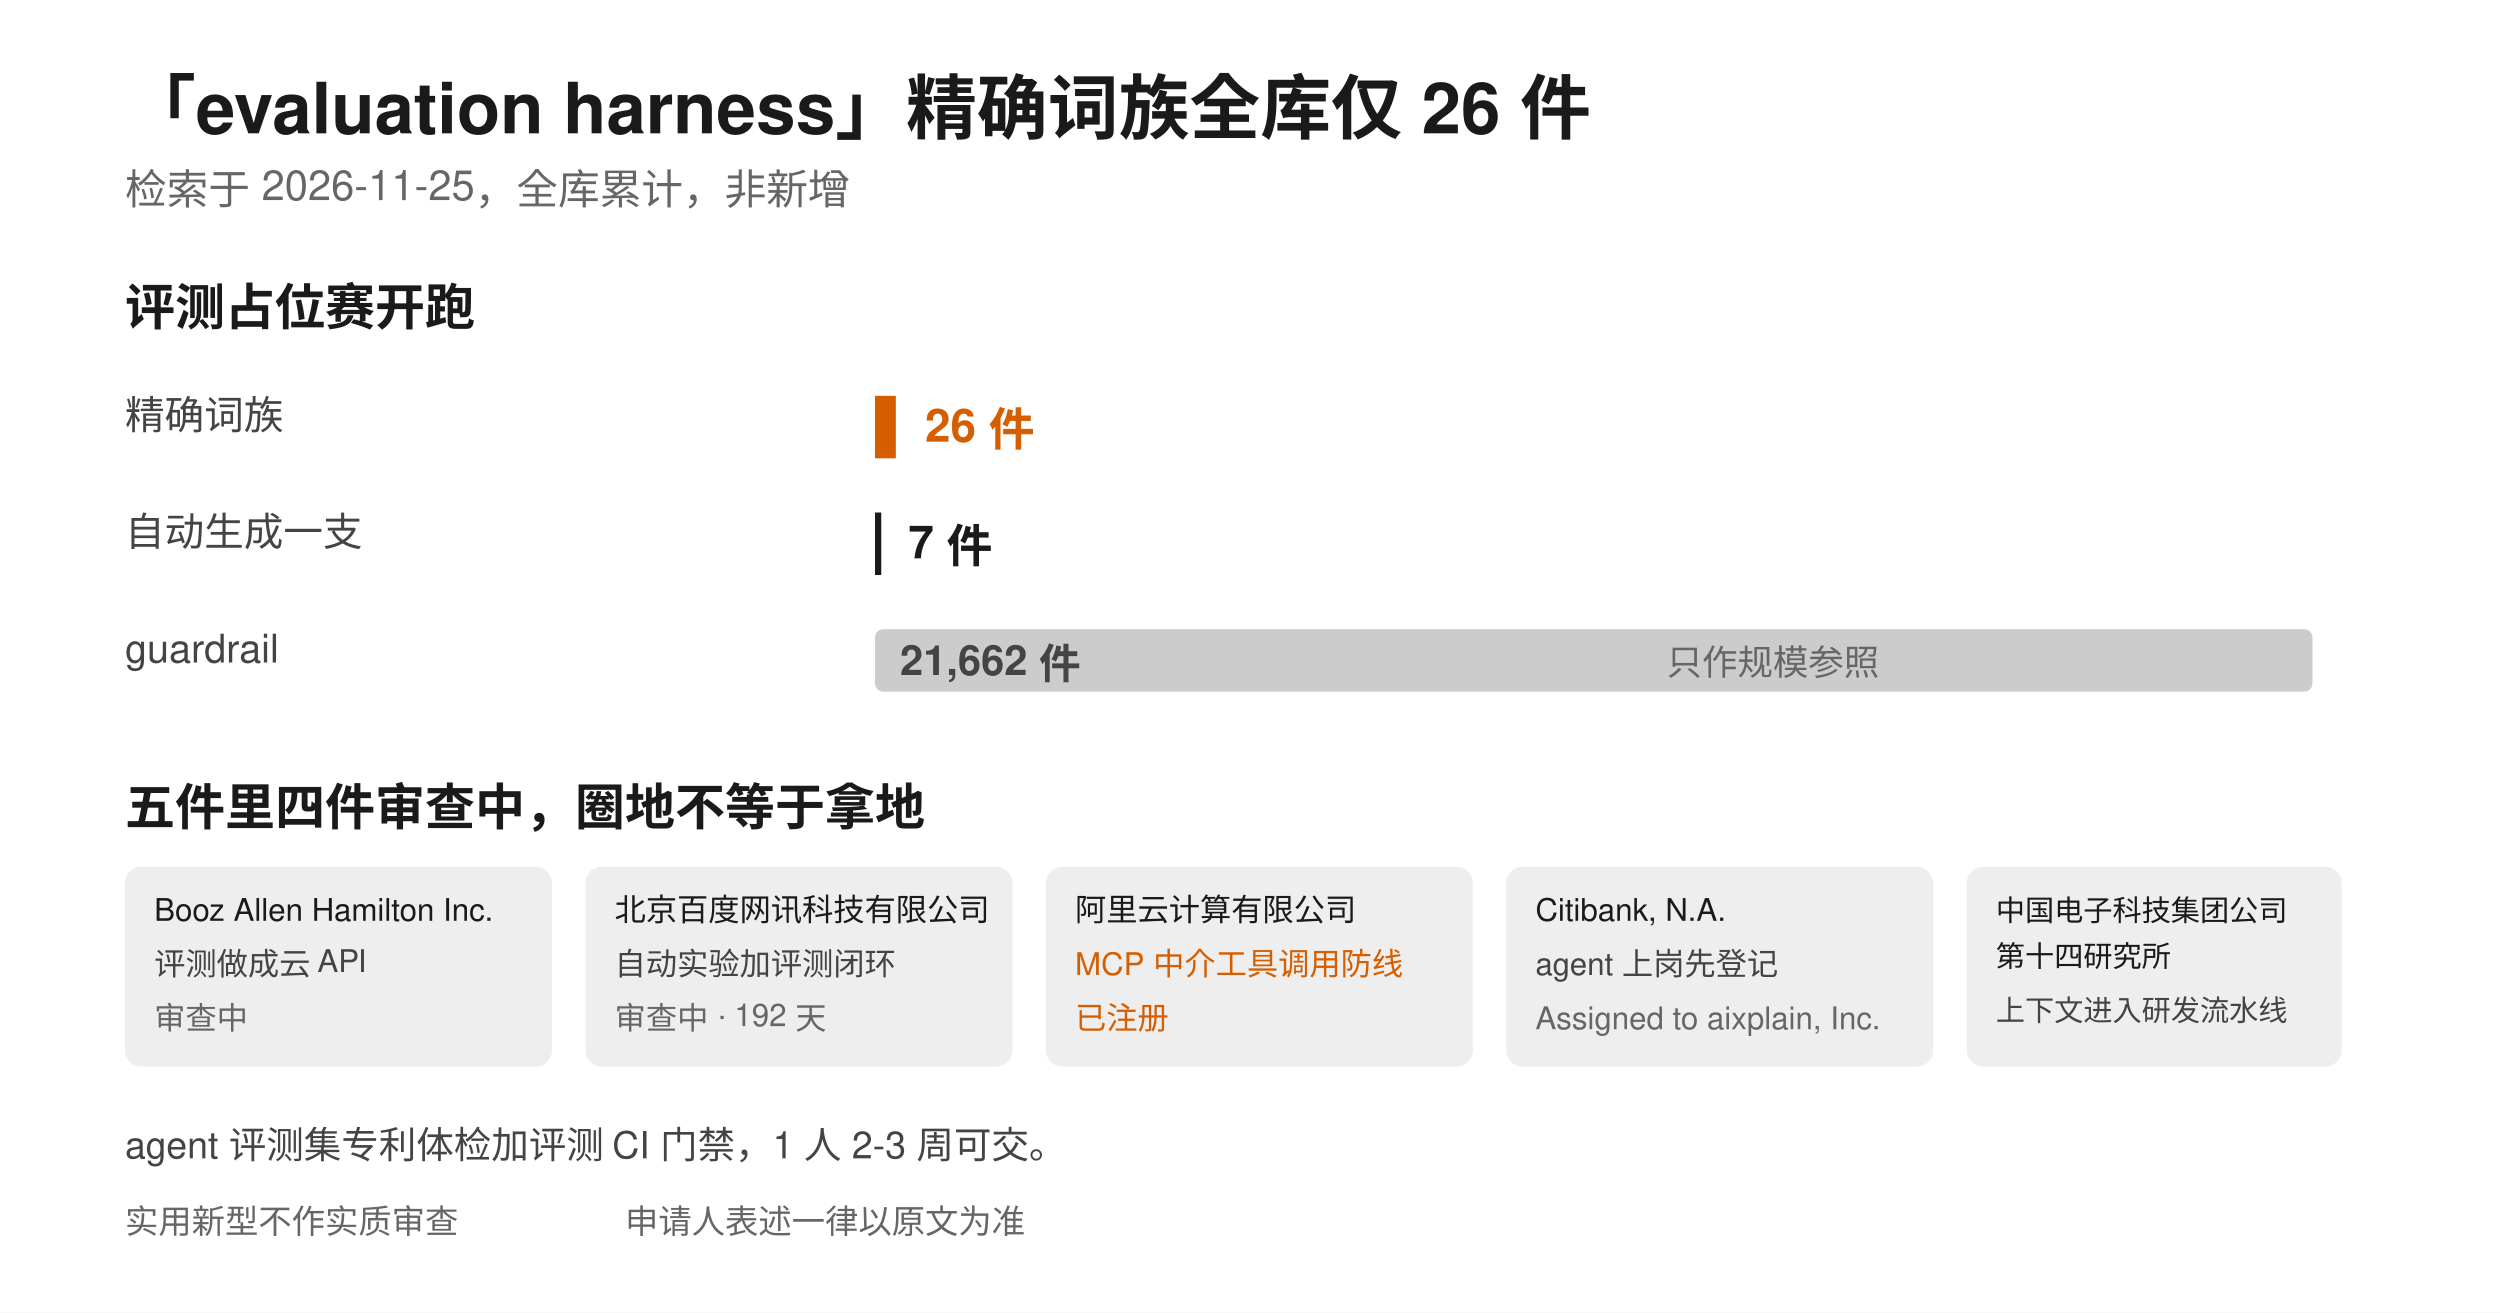
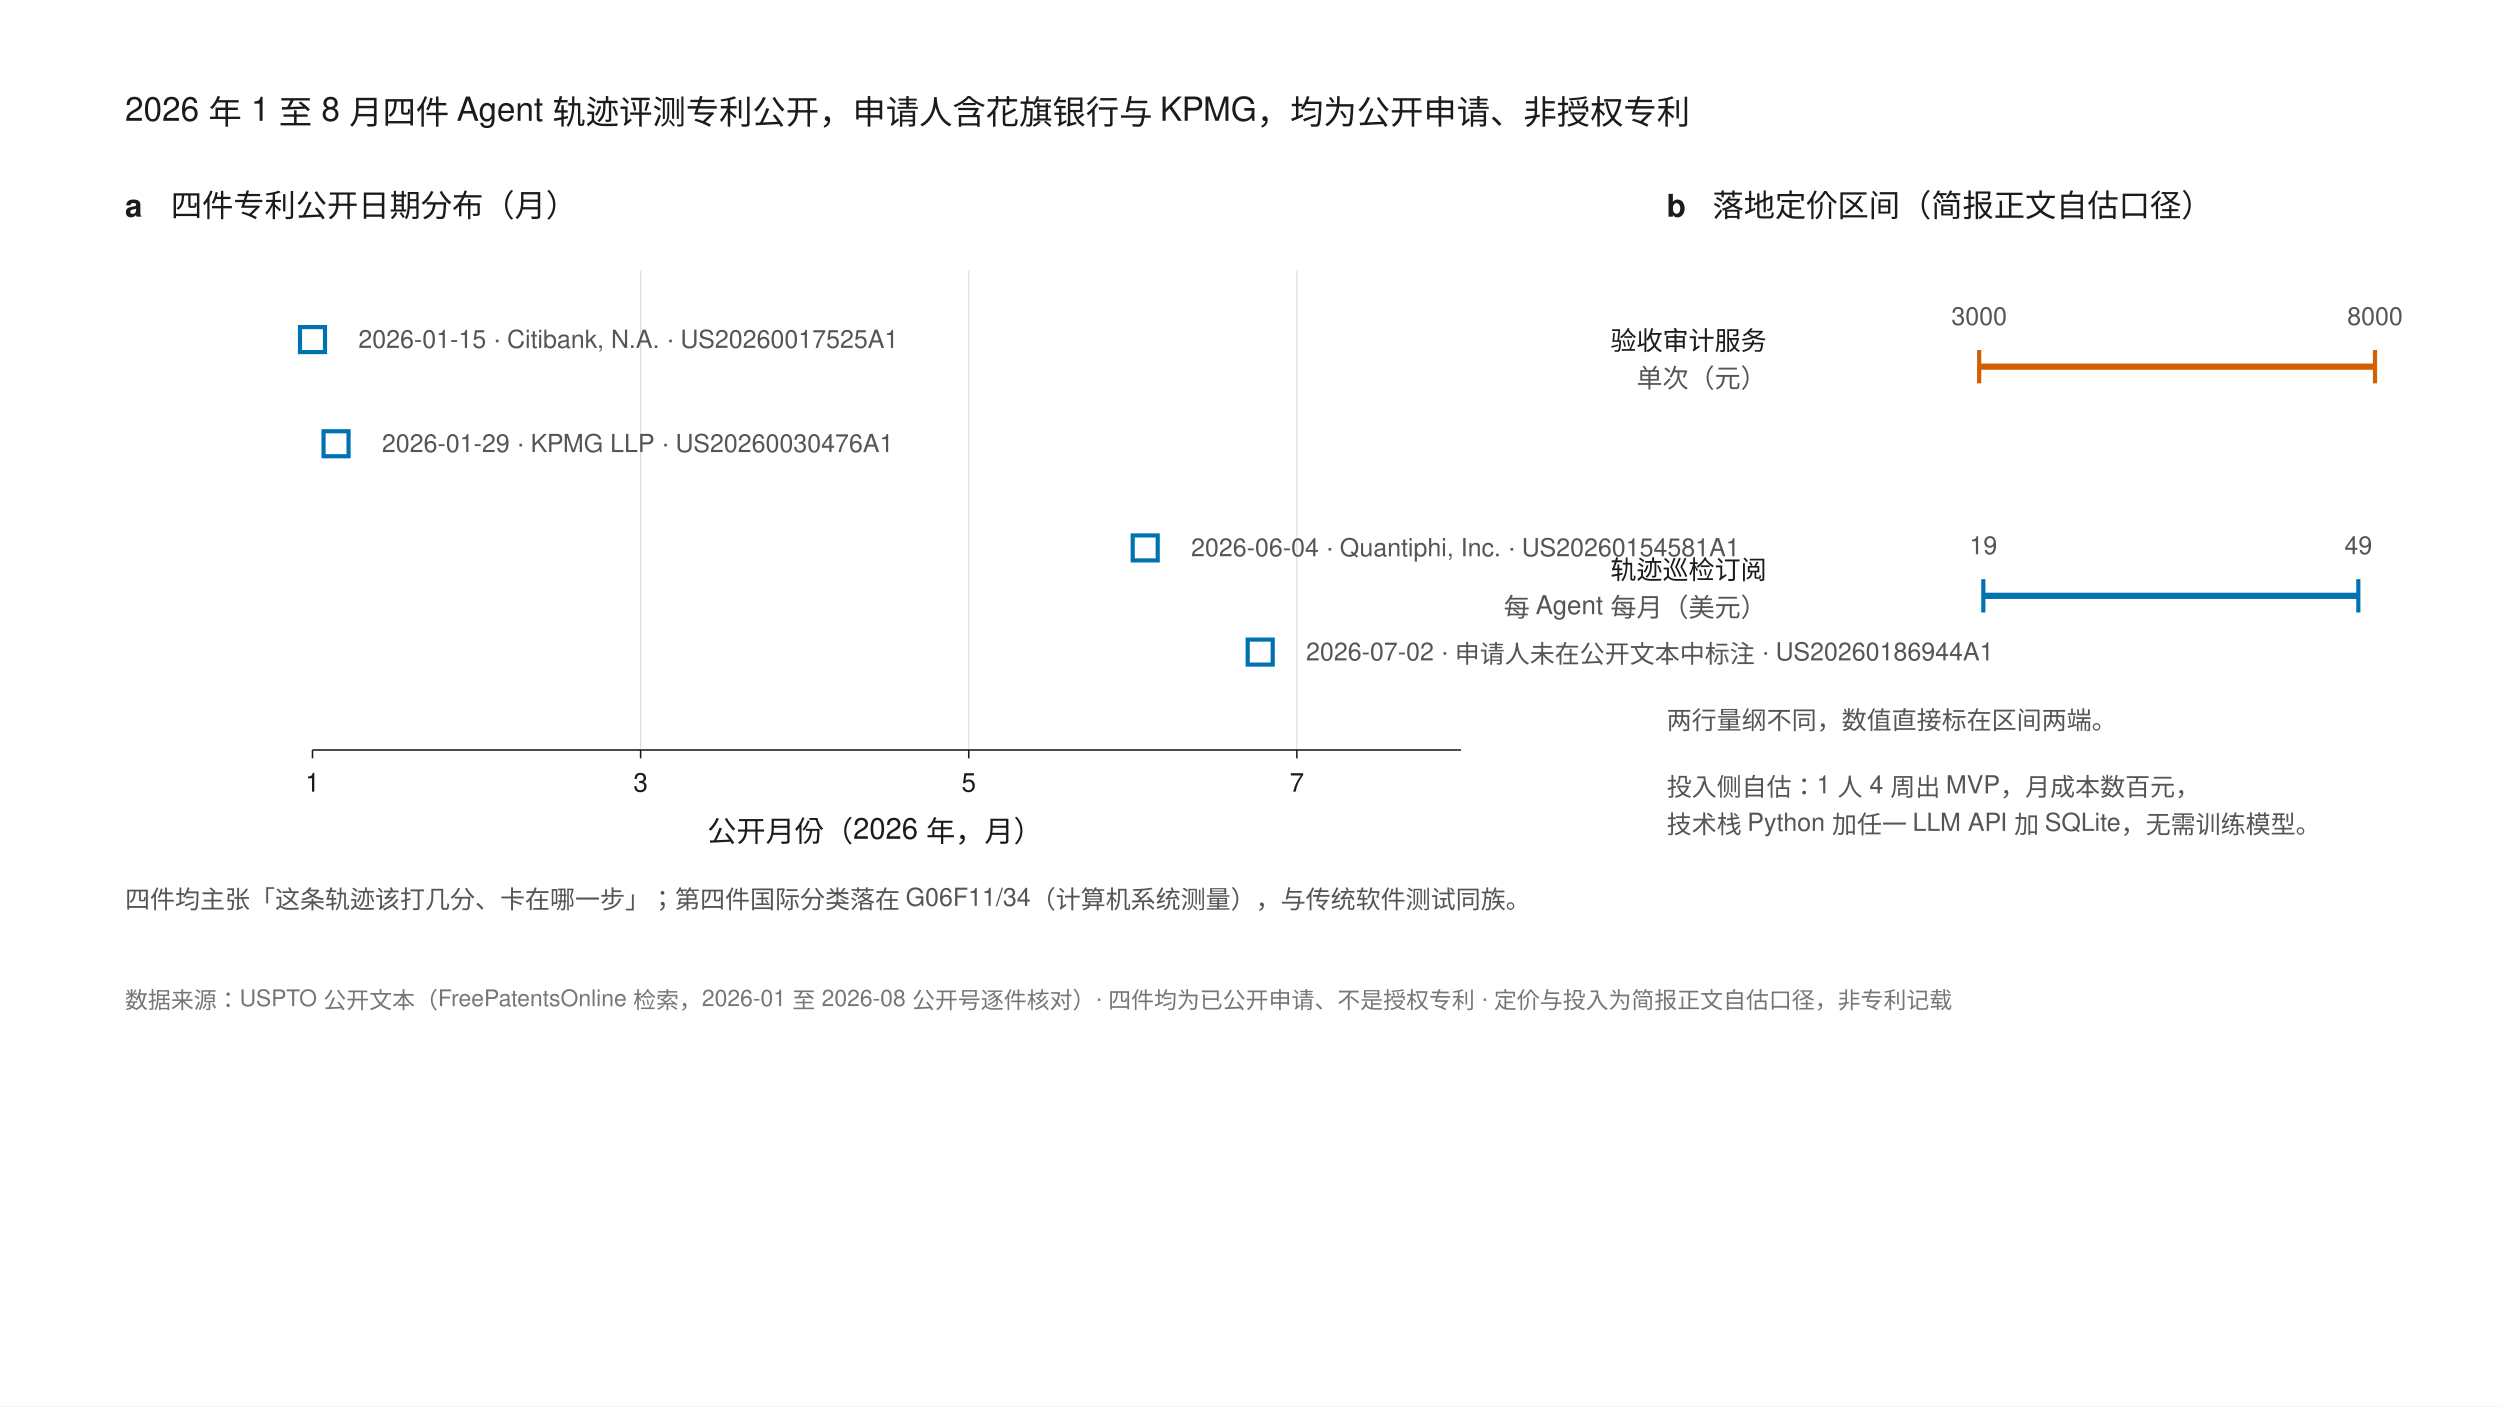
- <svg xmlns="http://www.w3.org/2000/svg" width="1200" height="630" viewBox="0 0 1200 630" font-family="Helvetica, Arial, sans-serif">
-   <rect width="1200" height="630" fill="#ffffff" />
-   <text x="60" y="64" font-size="34" font-weight="bold" fill="#1a1a1a">「evaluation harness」精确词族全库仅 26 件</text>
-   <text x="60" y="98" font-size="20" fill="#666666">检索于 2026-11-25，全库累计，非新增</text>
-   <text x="60" y="156" font-size="24" font-weight="bold" fill="#1a1a1a">评测占位赛开跑</text>
-   <text x="60" y="206" font-size="19" fill="#444444">精确词族</text>
-   <rect x="420" y="190" width="10" height="30" fill="#D55E00" />
-   <text x="444" y="212" font-size="22" font-weight="bold" fill="#D55E00">26 件</text>
-   <text x="60" y="262" font-size="19" fill="#444444">自动生成一支</text>
-   <rect x="420" y="246" width="3" height="30" fill="#1a1a1a" />
-   <text x="436" y="268" font-size="22" font-weight="bold" fill="#1a1a1a">7 件</text>
-   <text x="60" y="318" font-size="19" fill="#444444">guardrail</text>
-   <rect x="420" y="302" width="690" height="30" rx="4" fill="#cccccc" />
-   <text x="432" y="324" font-size="20" font-weight="bold" fill="#444444">21,662 件</text>
-   <text x="800" y="324" font-size="17" fill="#666666">只作规模参照</text>
-   <text x="60" y="396" font-size="24" font-weight="bold" fill="#1a1a1a">五件里四件审查中，圈地不等于拿地</text>
-   <rect x="60" y="416" width="205" height="96" rx="8" fill="#eeeeee" />
-   <text x="74" y="442" font-size="15" fill="#1a1a1a">Booz Allen Hamilton Inc.</text>
-   <text x="74" y="468" font-size="15" fill="#444444">评测做成云 API</text>
-   <text x="74" y="494" font-size="15" fill="#666666">审查中</text>
-   <rect x="281" y="416" width="205" height="96" rx="8" fill="#eeeeee" />
-   <text x="295" y="442" font-size="15" fill="#1a1a1a">北京百度网讯科技有限公司</text>
-   <text x="295" y="468" font-size="15" fill="#444444">自动实验加评测闭环</text>
-   <text x="295" y="494" font-size="15" fill="#666666">审查中 · 192 天</text>
-   <rect x="502" y="416" width="205" height="96" rx="8" fill="#eeeeee" />
-   <text x="516" y="442" font-size="15" fill="#1a1a1a">阿里云计算有限公司</text>
-   <text x="516" y="468" font-size="15" fill="#D55E00">MCP 中介工具调用防线</text>
-   <text x="516" y="494" font-size="15" fill="#D55E00">已注册</text>
-   <rect x="723" y="416" width="205" height="96" rx="8" fill="#eeeeee" />
-   <text x="737" y="442" font-size="15" fill="#1a1a1a">Citibank, N.A.</text>
-   <text x="737" y="468" font-size="15" fill="#444444">agent 上岗先登记</text>
-   <text x="737" y="494" font-size="15" fill="#666666">Assigned to aixplain, Inc.</text>
-   <rect x="944" y="416" width="180" height="96" rx="8" fill="#eeeeee" />
-   <text x="958" y="442" font-size="14" fill="#1a1a1a">中国电子科技集团公司</text>
-   <text x="958" y="464" font-size="14" fill="#1a1a1a">第十四研究所</text>
-   <text x="958" y="490" font-size="14" fill="#444444">上下文进入研发流水线</text>
-   <text x="60" y="556" font-size="18" fill="#444444">agent 评测集专利体检加评测 CI 门禁，1 人 2-3 周可交。</text>
-   <text x="60" y="592" font-size="16" fill="#666666">实用新型不作实质审查</text>
-   <text x="300" y="592" font-size="16" fill="#666666">申请人表述一律以原文为准</text>
+ <svg xmlns="http://www.w3.org/2000/svg" width="1200" height="675" viewBox="0 0 1200 675" font-family="'Helvetica Neue',Helvetica,Arial,'PingFang SC',sans-serif">
+   <rect width="1200" height="675" fill="#FFFFFF" />
+   <text x="60" y="58" font-size="16" fill="#1A1B1E">2026 年 1 至 8 月四件 Agent 轨迹评测专利公开，申请人含花旗银行与 KPMG，均为公开申请、非授权专利</text>
+   <text x="60" y="104" font-size="15" font-weight="bold" fill="#1A1B1E">a</text>
+   <text x="82" y="104" font-size="15" fill="#1A1B1E">四件专利公开日期分布（月）</text>
+   <g stroke="#D9D9D9" stroke-width="0.5">
+     <line x1="307.5" y1="130" x2="307.5" y2="360" />
+     <line x1="465" y1="130" x2="465" y2="360" />
+     <line x1="622.5" y1="130" x2="622.5" y2="360" />
+   </g>
+   <g fill="#FFFFFF" stroke="#0072B2" stroke-width="2">
+     <rect x="144" y="157" width="12" height="12" />
+     <rect x="155.3" y="207" width="12" height="12" />
+     <rect x="543.7" y="257" width="12" height="12" />
+     <rect x="598.9" y="307" width="12" height="12" />
+   </g>
+   <g font-size="12" fill="#555">
+     <text x="172" y="167">2026-01-15 · Citibank, N.A. · US20260017525A1</text>
+     <text x="183.3" y="217">2026-01-29 · KPMG LLP · US20260030476A1</text>
+     <text x="571.7" y="267">2026-06-04 · Quantiphi, Inc. · US20260154581A1</text>
+     <text x="626.9" y="317">2026-07-02 · 申请人未在公开文本中标注 · US20260186944A1</text>
+   </g>
+   <line x1="150" y1="360" x2="701.3" y2="360" stroke="#1A1B1E" stroke-width="0.75" />
+   <g stroke="#1A1B1E" stroke-width="0.75">
+     <line x1="150" y1="360" x2="150" y2="364" />
+     <line x1="307.5" y1="360" x2="307.5" y2="364" />
+     <line x1="465" y1="360" x2="465" y2="364" />
+     <line x1="622.5" y1="360" x2="622.5" y2="364" />
+   </g>
+   <g font-size="12.5" fill="#1A1B1E" text-anchor="middle">
+     <text x="150" y="380">1</text>
+     <text x="307.5" y="380">3</text>
+     <text x="465" y="380">5</text>
+     <text x="622.5" y="380">7</text>
+   </g>
+   <text x="420" y="404" font-size="14" fill="#1A1B1E" text-anchor="middle">公开月份（2026 年，月）</text>
+   <text x="60" y="436" font-size="12" fill="#555">四件均主张「这条轨迹该打几分、卡在哪一步」；第四件国际分类落在 G06F11/34（计算机系统测量），与传统软件测试同族。</text>
+   <text x="800" y="104" font-size="15" font-weight="bold" fill="#1A1B1E">b</text>
+   <text x="822" y="104" font-size="15" fill="#1A1B1E">落地定价区间（简报正文自估口径）</text>
+   <text x="848" y="168" font-size="12.5" fill="#1A1B1E" text-anchor="end">验收审计服务</text>
+   <text x="848" y="186" font-size="12.5" fill="#555" text-anchor="end">单次（元）</text>
+   <line x1="950" y1="176" x2="1140" y2="176" stroke="#D55E00" stroke-width="3" />
+   <line x1="950" y1="168" x2="950" y2="184" stroke="#D55E00" stroke-width="2" />
+   <line x1="1140" y1="168" x2="1140" y2="184" stroke="#D55E00" stroke-width="2" />
+   <text x="950" y="156" font-size="12" fill="#555" text-anchor="middle">3000</text>
+   <text x="1140" y="156" font-size="12" fill="#555" text-anchor="middle">8000</text>
+   <text x="848" y="278" font-size="12.5" fill="#1A1B1E" text-anchor="end">轨迹巡检订阅</text>
+   <text x="848" y="296" font-size="12.5" fill="#555" text-anchor="end">每 Agent 每月（美元）</text>
+   <line x1="952" y1="286" x2="1132" y2="286" stroke="#0072B2" stroke-width="3" />
+   <line x1="952" y1="278" x2="952" y2="294" stroke="#0072B2" stroke-width="2" />
+   <line x1="1132" y1="278" x2="1132" y2="294" stroke="#0072B2" stroke-width="2" />
+   <text x="952" y="266" font-size="12" fill="#555" text-anchor="middle">19</text>
+   <text x="1132" y="266" font-size="12" fill="#555" text-anchor="middle">49</text>
+   <text x="800" y="350" font-size="12" fill="#555">两行量纲不同，数值直接标在区间两端。</text>
+   <text x="800" y="382" font-size="12" fill="#555">投入侧自估：1 人 4 周出 MVP，月成本数百元，</text>
+   <text x="800" y="400" font-size="12" fill="#555">技术栈 Python 加任一 LLM API 加 SQLite，无需训练模型。</text>
+   <text x="60" y="484" font-size="11" fill="#767676">数据来源：USPTO 公开文本（FreePatentsOnline 检索，2026-01 至 2026-08 公开号逐件核对）· 四件均为已公开申请、不是授权专利 · 定价与投入为简报正文自估口径，非专利记载</text>
</svg>
